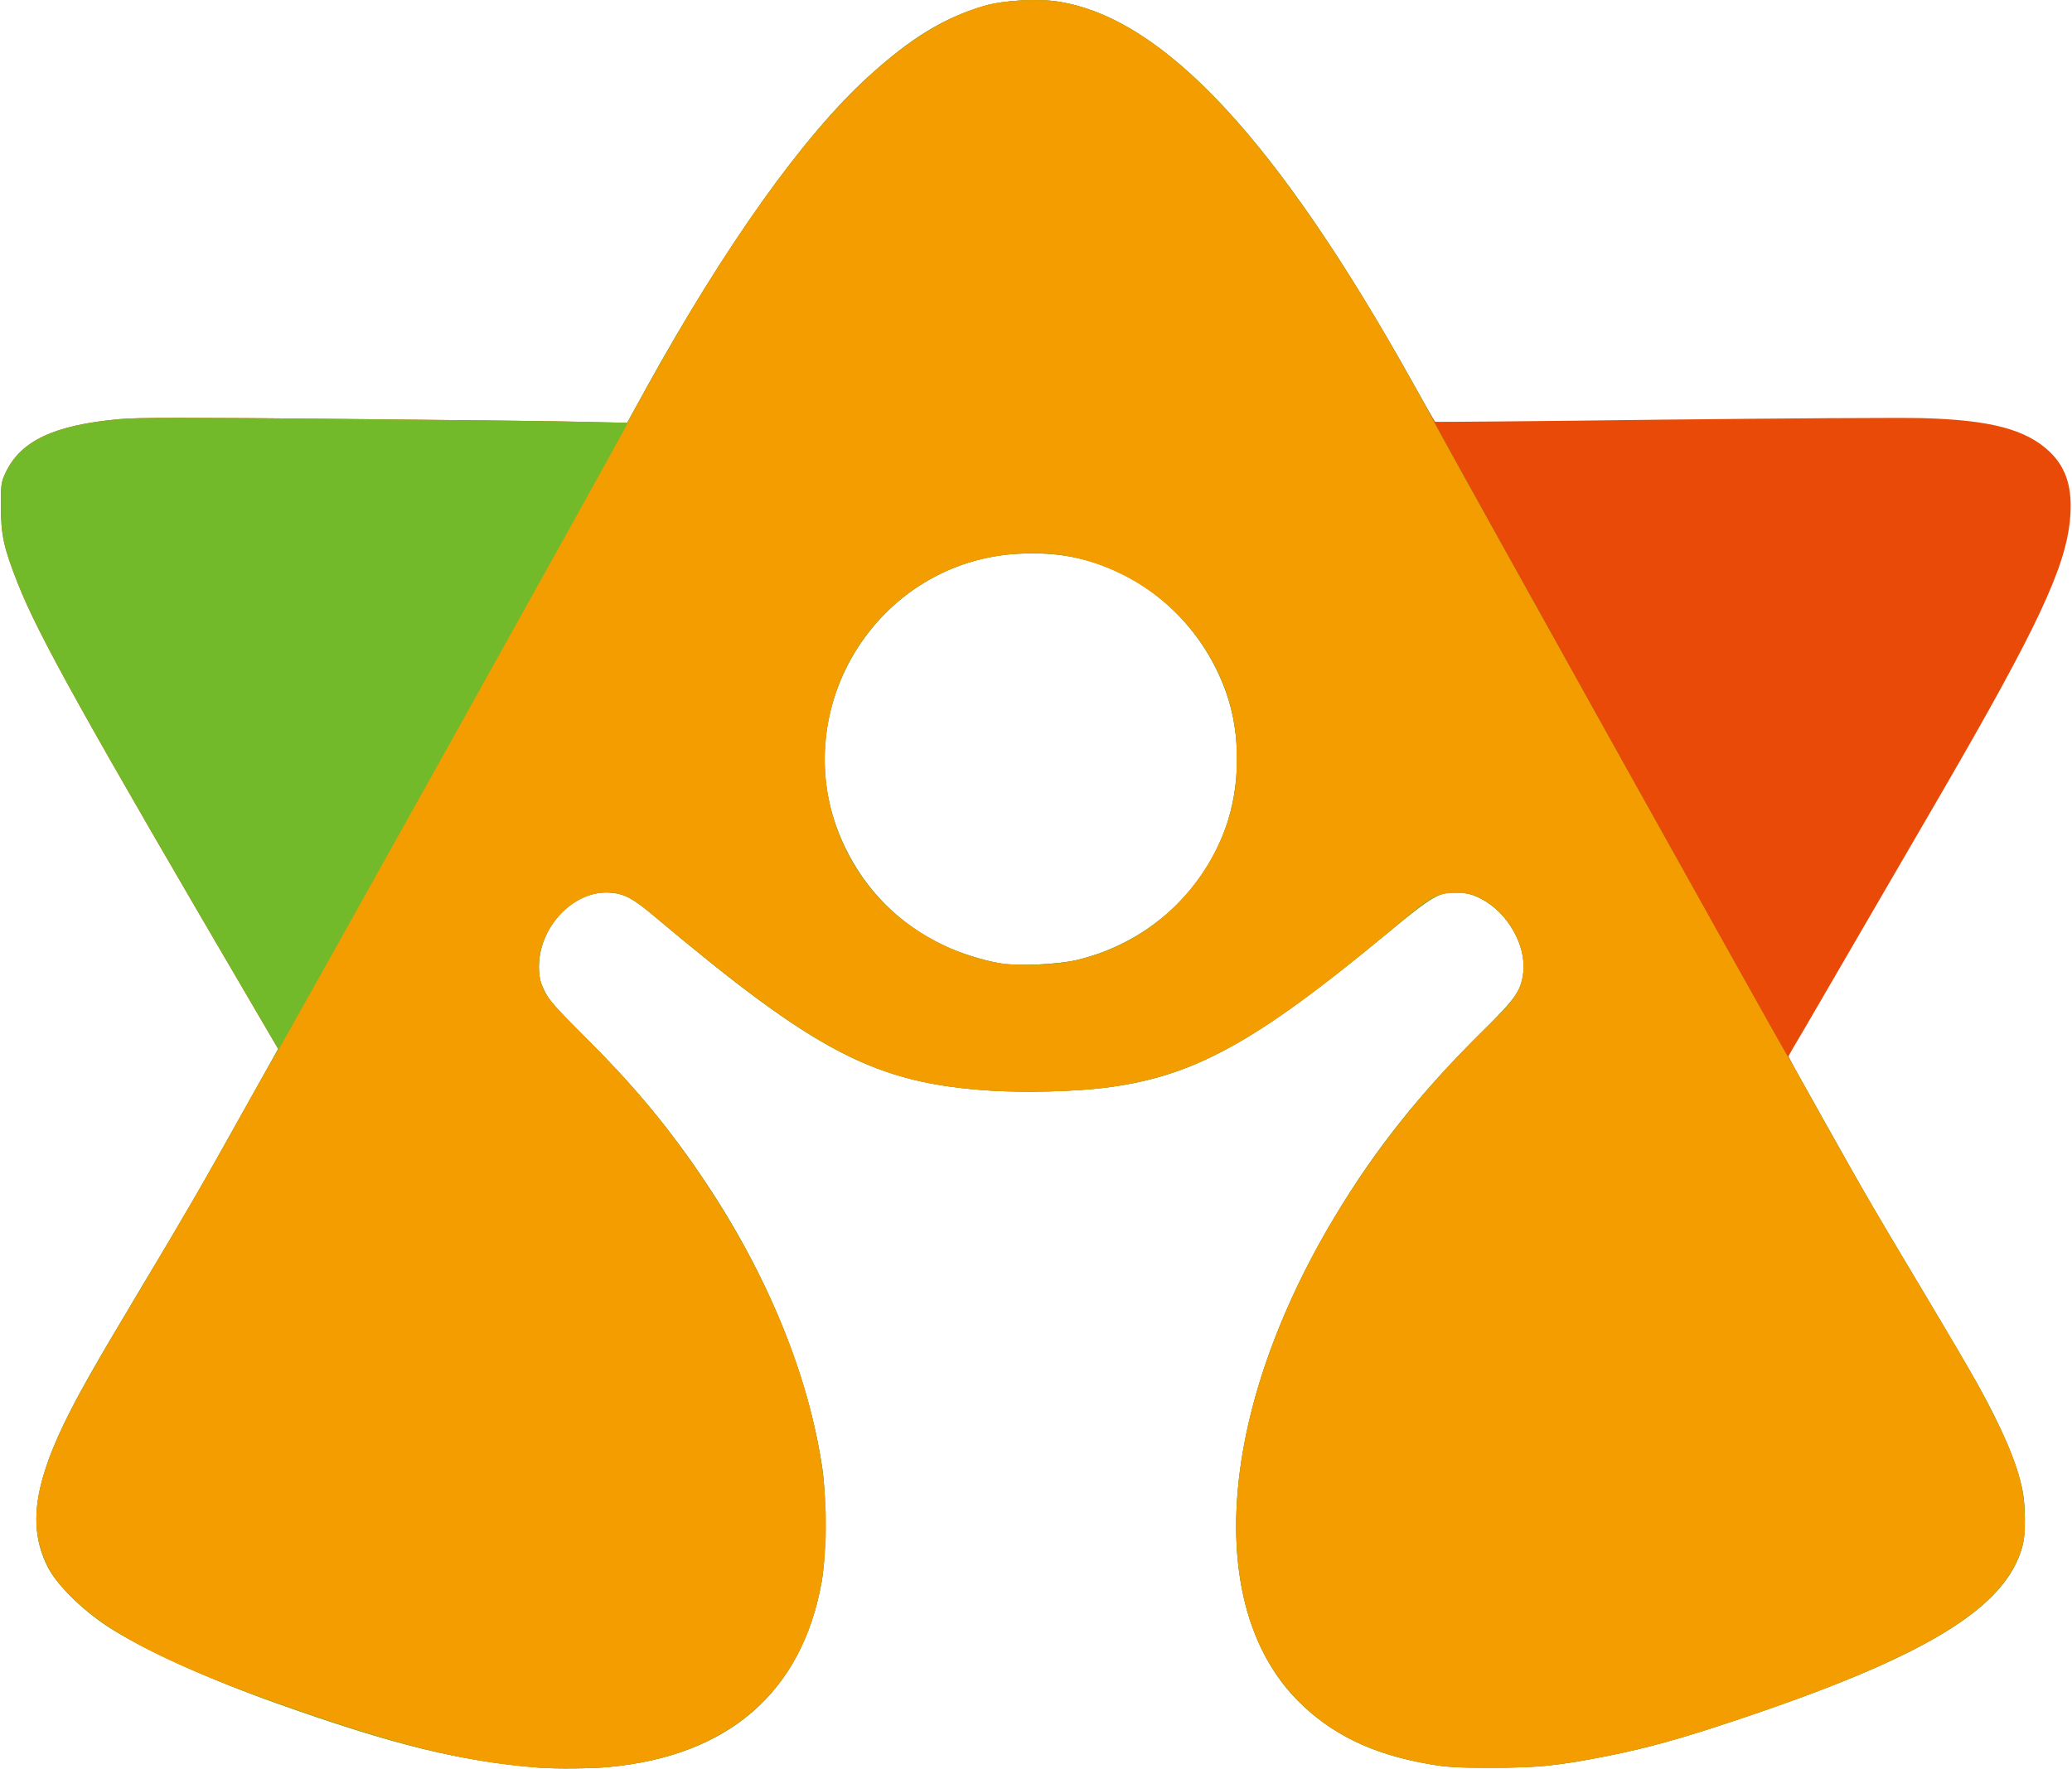
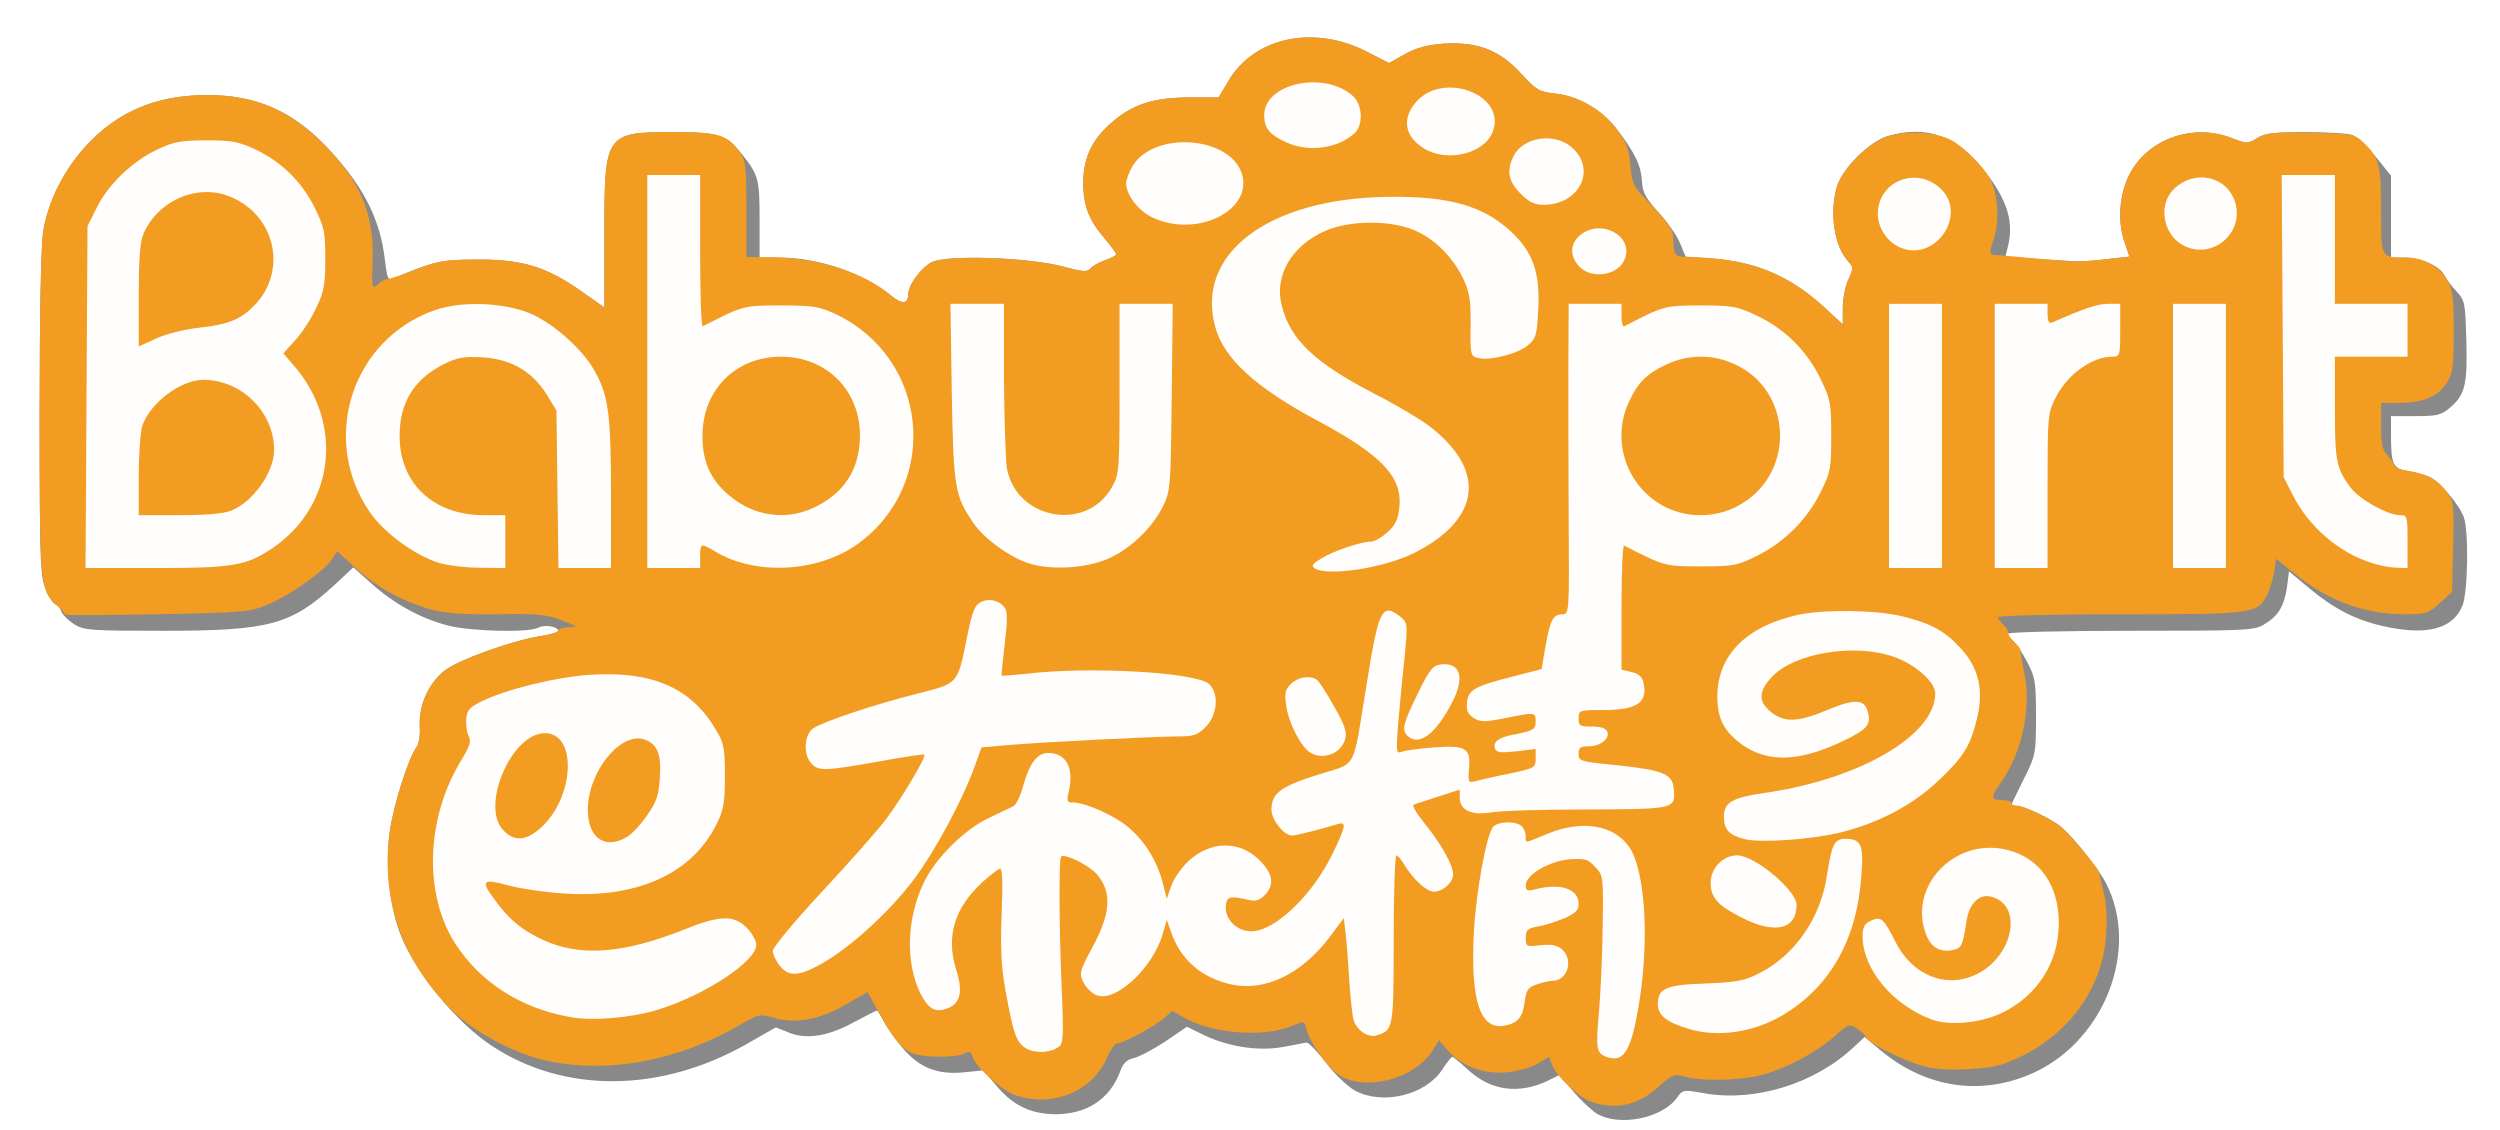
- <svg xmlns="http://www.w3.org/2000/svg" version="1.0" width="1191px" height="1017px" viewBox="0 0 11910 10170" preserveAspectRatio="xMidYMid meet">
-   <g id="layer101" fill="#e94a08" stroke="none">
-     <path d="M3095 10163 c-452 -37 -833 -131 -1500 -368 -408 -145 -777 -313 -980 -446 -144 -95 -286 -236 -338 -335 -112 -217 -87 -456 88 -822 82 -169 169 -324 428 -757 291 -486 355 -597 595 -1027 l211 -377 -113 -193 c-1000 -1707 -1268 -2188 -1385 -2487 -80 -204 -95 -273 -96 -436 0 -131 2 -144 27 -197 86 -183 278 -274 653 -308 100 -10 402 -10 1300 -1 644 6 1271 13 1395 17 l225 5 109 -198 c452 -818 903 -1452 1278 -1793 242 -220 432 -337 665 -406 108 -32 310 -44 430 -24 607 98 1263 806 2038 2198 65 117 121 214 124 217 4 2 587 -3 1296 -12 710 -8 1385 -12 1500 -9 392 10 601 64 736 193 99 94 135 216 117 395 -27 276 -192 625 -731 1555 -523 900 -700 1204 -788 1356 -55 92 -99 169 -99 171 0 6 405 729 483 861 38 66 172 291 297 500 125 209 262 443 305 520 139 248 229 459 259 607 20 96 20 255 1 328 -95 357 -561 640 -1660 1005 -304 102 -496 155 -720 200 -285 57 -403 69 -670 69 -207 0 -258 -3 -370 -23 -320 -56 -557 -172 -747 -365 -540 -548 -453 -1671 215 -2781 231 -386 491 -712 844 -1061 196 -194 226 -236 239 -340 19 -154 -87 -344 -238 -424 -49 -26 -77 -34 -134 -38 -107 -7 -145 15 -405 230 -771 638 -1121 830 -1634 893 -175 21 -451 28 -648 16 -665 -43 -1002 -217 -1936 -1003 -126 -106 -174 -131 -261 -136 -206 -12 -404 200 -402 429 0 55 6 82 30 133 26 55 60 94 234 268 285 283 489 529 695 838 357 535 591 1110 670 1645 25 177 23 501 -5 655 -115 629 -532 993 -1216 1059 -101 10 -315 12 -411 4z m3094 -4643 c399 -95 718 -379 855 -758 87 -243 89 -539 5 -778 -108 -307 -333 -559 -621 -694 -177 -83 -347 -116 -557 -107 -840 33 -1379 927 -1016 1684 121 254 317 449 568 568 98 47 234 89 332 105 103 16 328 5 434 -20z" />
+ <svg xmlns="http://www.w3.org/2000/svg" version="1.0" width="757px" height="342px" viewBox="0 0 7570 3420" preserveAspectRatio="xMidYMid meet">
+   <g id="layer101" fill="#898989" stroke="none">
+     <path d="M4835 3372 c-17 -11 -49 -41 -72 -68 l-41 -49 -36 18 c-88 41 -172 30 -241 -34 -23 -21 -45 -39 -47 -39 -3 0 -17 17 -31 39 -51 77 -179 108 -263 64 -21 -11 -61 -48 -88 -84 -27 -35 -54 -63 -60 -62 -6 1 -38 7 -70 13 -73 14 -166 0 -241 -36 l-51 -25 -66 45 c-37 24 -80 47 -96 50 -20 5 -32 16 -40 40 -31 84 -101 130 -197 130 -76 -1 -130 -28 -180 -89 l-37 -44 -59 6 c-81 8 -136 -14 -187 -75 -22 -26 -47 -62 -56 -79 -9 -18 -18 -33 -21 -33 -2 0 -33 16 -69 35 -78 43 -145 54 -199 31 l-38 -15 -84 48 c-263 151 -557 153 -777 7 -108 -71 -235 -227 -277 -341 -32 -85 -44 -207 -31 -305 11 -82 58 -228 81 -257 7 -8 12 -36 10 -64 -3 -62 24 -124 71 -165 37 -33 211 -96 301 -109 26 -4 47 -11 47 -15 0 -13 -42 -20 -61 -9 -28 15 -205 11 -273 -7 -81 -21 -162 -65 -230 -126 l-56 -50 -58 54 c-131 120 -197 138 -515 138 -224 0 -242 -1 -273 -20 -18 -12 -36 -30 -39 -40 -4 -11 -11 -20 -16 -20 -6 0 -19 -19 -29 -42 -18 -41 -20 -71 -20 -533 0 -295 4 -516 11 -555 21 -132 111 -267 226 -340 75 -48 164 -72 268 -72 152 -1 264 49 371 164 107 116 156 213 170 339 6 50 9 59 23 53 121 -52 147 -58 256 -58 136 -1 210 22 314 95 l71 50 0 -221 c0 -306 2 -310 210 -310 137 0 158 7 206 66 51 64 54 76 54 198 l0 116 63 0 c116 0 256 49 335 115 33 27 52 26 52 -3 0 -29 38 -80 71 -98 45 -23 292 -15 397 13 59 16 74 17 83 7 6 -8 26 -19 45 -26 19 -6 34 -15 34 -18 0 -4 -16 -25 -35 -48 -48 -55 -65 -100 -65 -169 1 -75 25 -128 84 -180 64 -57 129 -78 239 -78 l87 0 28 -47 c77 -134 256 -174 418 -93 l70 36 48 -27 c36 -20 67 -28 120 -32 101 -6 169 21 233 92 44 48 53 54 101 59 73 8 144 50 190 111 54 71 71 107 74 156 2 34 12 51 50 93 27 29 56 71 65 93 l17 41 81 6 c135 10 237 54 339 148 l56 51 0 -51 c0 -28 8 -66 17 -85 16 -34 15 -37 -1 -55 -42 -46 -57 -146 -34 -225 16 -55 99 -138 154 -154 117 -34 209 -1 292 104 68 86 90 152 73 226 l-9 37 92 5 c50 3 102 6 116 7 14 1 57 -1 96 -6 l72 -8 -15 -44 c-24 -69 -14 -160 23 -219 60 -98 188 -139 299 -97 49 19 51 19 80 1 24 -15 52 -18 147 -18 64 0 128 4 141 9 14 5 46 35 71 66 l46 57 0 124 0 124 41 0 c50 0 106 25 121 54 6 11 22 34 37 49 25 27 26 35 29 148 4 134 -4 165 -50 204 -26 22 -39 25 -104 25 l-74 0 0 58 c0 87 6 101 49 108 20 3 48 10 63 16 31 11 92 82 108 123 16 41 13 230 -4 270 -30 71 -111 91 -244 60 -82 -19 -147 -53 -221 -115 l-60 -50 -6 48 c-9 58 -26 87 -68 112 -30 19 -53 20 -404 20 -207 0 -373 4 -373 9 0 5 7 14 16 22 8 7 28 36 42 63 25 47 27 61 27 166 0 111 -1 117 -35 185 -19 39 -36 73 -38 78 -2 4 5 7 15 7 23 0 112 43 138 67 40 36 113 129 133 169 100 197 -3 469 -215 570 -158 74 -328 51 -468 -65 l-49 -41 -31 29 c-117 111 -298 168 -451 142 -68 -12 -68 -12 -87 14 -45 62 -176 87 -242 47z" />
  </g>
-   <g id="layer102" fill="#73ba2a" stroke="none">
-     <path d="M3095 10163 c-452 -37 -833 -131 -1500 -368 -408 -145 -777 -313 -980 -446 -144 -95 -286 -236 -338 -335 -112 -217 -87 -456 88 -822 82 -169 169 -324 428 -757 291 -486 355 -597 595 -1027 l211 -377 -113 -193 c-1000 -1707 -1268 -2188 -1385 -2487 -80 -204 -95 -273 -96 -436 0 -131 2 -144 27 -197 86 -183 278 -274 653 -308 100 -10 402 -10 1300 -1 644 6 1271 13 1395 17 l225 5 109 -198 c452 -818 903 -1452 1278 -1793 242 -220 432 -337 665 -406 108 -32 310 -44 430 -24 604 97 1251 792 2025 2175 74 132 134 244 135 248 1 11 1990 3583 2015 3618 10 15 111 193 224 395 235 421 264 470 574 989 125 209 262 443 305 520 139 248 229 459 259 607 20 96 20 255 1 328 -95 357 -561 640 -1660 1005 -304 102 -496 155 -720 200 -285 57 -403 69 -670 69 -207 0 -258 -3 -370 -23 -320 -56 -557 -172 -747 -365 -540 -548 -453 -1671 215 -2781 231 -386 491 -712 844 -1061 196 -194 226 -236 239 -340 19 -154 -87 -344 -238 -424 -49 -26 -77 -34 -134 -38 -107 -7 -145 15 -405 230 -771 638 -1121 830 -1634 893 -175 21 -451 28 -648 16 -665 -43 -1002 -217 -1936 -1003 -126 -106 -174 -131 -261 -136 -206 -12 -404 200 -402 429 0 55 6 82 30 133 26 55 60 94 234 268 285 283 489 529 695 838 357 535 591 1110 670 1645 25 177 23 501 -5 655 -115 629 -532 993 -1216 1059 -101 10 -315 12 -411 4z m3094 -4643 c399 -95 718 -379 855 -758 87 -243 89 -539 5 -778 -108 -307 -333 -559 -621 -694 -177 -83 -347 -116 -557 -107 -840 33 -1379 927 -1016 1684 121 254 317 449 568 568 98 47 234 89 332 105 103 16 328 5 434 -20z" />
+   <g id="layer102" fill="#f39c22" stroke="none">
+     <path d="M4818 3336 c-39 -14 -105 -76 -119 -113 l-8 -23 -36 21 c-19 12 -61 23 -93 26 -70 6 -135 -18 -178 -66 l-27 -31 -18 29 c-56 92 -216 130 -293 70 -33 -26 -81 -96 -90 -131 -6 -27 -6 -27 -42 -12 -88 37 -246 24 -331 -26 l-33 -19 -28 24 c-31 26 -123 75 -140 75 -6 0 -20 19 -30 43 -45 101 -159 150 -273 115 -41 -12 -124 -85 -134 -118 -5 -16 -10 -18 -25 -10 -24 13 -121 13 -155 0 -34 -13 -56 -39 -102 -121 l-36 -65 -70 40 c-77 45 -156 58 -221 36 -33 -10 -40 -9 -93 22 -193 113 -411 152 -600 107 -91 -22 -213 -88 -274 -149 -152 -151 -217 -337 -189 -540 11 -82 58 -228 81 -257 7 -8 12 -36 10 -64 -3 -62 24 -124 71 -165 37 -33 211 -96 301 -109 26 -4 47 -11 47 -16 0 -5 15 -9 33 -10 29 0 28 -2 -23 -21 -47 -18 -75 -20 -197 -18 -108 1 -157 -3 -200 -15 -86 -25 -164 -68 -226 -125 l-56 -51 -17 26 c-23 35 -127 108 -194 136 -52 22 -72 24 -337 29 -155 3 -280 3 -277 1 2 -2 -7 -13 -21 -25 -54 -47 -55 -54 -55 -583 0 -292 4 -514 11 -553 21 -132 111 -267 226 -340 75 -48 164 -72 268 -72 154 -1 265 50 377 171 96 104 133 204 126 341 -3 72 -1 79 20 58 6 -6 20 -13 29 -14 10 -1 50 -15 88 -30 61 -24 84 -28 180 -28 136 -1 210 22 314 95 l71 50 0 -221 c0 -306 2 -310 210 -310 134 0 164 9 199 59 19 26 21 43 21 174 l0 145 82 1 c140 3 273 46 356 116 33 27 52 26 52 -3 0 -29 38 -80 71 -98 45 -23 292 -15 397 13 59 16 74 17 83 7 6 -8 26 -19 45 -26 19 -6 34 -15 34 -18 0 -4 -16 -25 -35 -48 -48 -55 -65 -100 -65 -169 1 -75 25 -128 84 -180 64 -57 129 -78 239 -78 l87 0 28 -47 c77 -134 256 -174 418 -93 l70 36 48 -27 c36 -20 67 -28 120 -32 101 -6 169 21 233 92 44 48 53 54 101 59 73 8 145 50 188 109 29 39 37 60 41 109 5 55 10 65 47 103 59 60 81 89 82 109 3 68 -1 64 69 66 168 5 287 53 403 164 l42 41 0 -52 c0 -28 8 -67 17 -86 16 -34 15 -37 -1 -55 -42 -46 -57 -146 -34 -225 18 -59 99 -138 161 -155 56 -16 141 -10 185 13 38 20 99 81 119 120 23 45 28 127 10 180 -12 34 -13 46 -4 47 88 8 228 20 247 21 14 0 57 -2 96 -7 l72 -8 -15 -44 c-24 -69 -14 -160 23 -219 60 -98 188 -139 299 -97 49 19 51 19 80 1 26 -16 48 -18 162 -16 124 3 133 4 158 28 49 45 55 69 55 208 0 145 -2 142 78 142 49 0 98 27 122 67 17 29 20 51 20 156 0 105 -3 127 -20 155 -26 42 -73 62 -145 62 l-55 0 0 70 c0 57 4 74 20 90 11 11 20 24 20 30 0 5 17 12 38 15 61 11 92 26 118 61 25 32 25 37 22 169 l-3 137 -37 34 c-35 32 -42 34 -106 34 -123 0 -233 -41 -335 -124 l-55 -44 -6 40 c-4 22 -13 53 -21 69 -30 58 -38 59 -445 59 -205 0 -370 4 -370 9 0 5 7 14 15 21 8 7 15 18 15 25 0 6 9 20 20 30 10 9 19 20 18 24 -1 3 4 33 11 66 23 105 -5 242 -70 334 -33 47 -32 54 6 54 14 0 25 3 25 8 0 5 8 9 18 9 22 0 111 44 137 67 24 22 110 124 110 132 1 3 7 30 14 60 9 34 12 82 8 134 -10 153 -106 291 -253 364 -62 30 -86 36 -161 40 -66 4 -104 1 -147 -11 -61 -18 -166 -72 -166 -86 0 -4 -11 -15 -25 -24 -25 -17 -27 -16 -70 22 -57 50 -146 97 -220 117 -67 17 -183 20 -234 5 -32 -9 -37 -7 -77 29 -62 58 -132 73 -206 47z" />
  </g>
-   <g id="layer103" fill="#f49d00" stroke="none">
-     <path d="M3090 10163 c-352 -25 -708 -106 -1210 -273 -817 -271 -1232 -472 -1470 -710 -74 -74 -104 -112 -133 -170 -102 -207 -91 -401 44 -719 71 -169 185 -374 480 -867 261 -437 449 -764 653 -1134 60 -107 123 -217 141 -245 36 -55 1987 -3555 2007 -3601 26 -61 296 -537 401 -709 620 -1014 1143 -1552 1652 -1701 111 -32 312 -44 432 -24 542 87 1117 657 1793 1775 102 169 309 535 367 650 47 94 1981 3563 2023 3630 21 33 97 168 170 300 201 363 310 551 575 995 295 493 348 586 428 743 140 271 187 416 194 598 5 112 3 134 -18 204 -103 348 -569 628 -1649 989 -428 143 -715 212 -1075 258 -58 7 -199 12 -335 12 -193 -1 -255 -5 -350 -22 -390 -71 -656 -223 -852 -486 -304 -407 -334 -1083 -83 -1816 240 -699 695 -1386 1302 -1964 124 -119 166 -185 178 -280 20 -158 -83 -343 -237 -427 -58 -31 -70 -34 -148 -34 -109 0 -139 15 -296 147 -829 699 -1193 904 -1724 972 -175 22 -443 29 -648 17 -665 -41 -997 -212 -1942 -1004 -137 -116 -192 -141 -290 -135 -216 13 -405 256 -369 476 15 99 41 134 254 346 300 299 494 535 710 861 527 796 768 1633 656 2285 -107 621 -533 993 -1215 1059 -101 10 -308 12 -416 4z m3026 -4628 c116 -21 180 -40 284 -84 354 -152 629 -499 695 -879 19 -108 19 -305 0 -414 -87 -499 -497 -894 -1005 -969 -201 -29 -450 5 -639 89 -749 330 -948 1299 -390 1896 175 187 445 329 694 365 98 14 266 12 361 -4z" />
+   <g id="layer103" fill="#fffefd" stroke="none">
+     <path d="M4864 3200 c-31 -12 -32 -24 -22 -140 5 -58 10 -173 11 -257 2 -149 2 -152 -23 -178 -22 -24 -31 -26 -77 -23 -62 5 -133 47 -133 78 0 17 4 19 28 13 77 -20 132 -2 132 44 0 19 -9 28 -42 43 -24 10 -60 22 -80 25 -33 6 -38 11 -38 35 0 27 1 27 45 22 35 -3 50 0 65 13 36 32 16 95 -29 95 -10 0 -32 5 -48 11 -26 8 -31 17 -36 50 -6 49 -20 66 -58 74 -77 17 -107 -73 -96 -285 7 -122 38 -292 58 -316 14 -17 70 -19 87 -2 7 7 12 20 12 30 0 22 -7 23 65 -7 104 -43 200 -28 247 38 48 67 62 266 34 457 -25 161 -47 200 -102 180z" />
+     <path d="M3108 3175 c-30 -17 -40 -44 -64 -180 -12 -67 -15 -125 -11 -227 4 -86 2 -138 -4 -138 -5 0 -30 19 -55 42 -84 77 -110 164 -79 263 22 68 13 105 -28 119 -36 13 -56 1 -80 -46 -46 -94 -42 -227 11 -337 36 -74 124 -161 198 -195 32 -15 65 -31 73 -35 8 -4 22 -33 30 -64 19 -67 42 -97 75 -97 55 0 79 46 62 118 -7 28 -5 32 13 32 38 0 127 40 169 76 50 43 86 102 103 168 l12 48 13 -38 c7 -22 31 -56 52 -76 68 -63 156 -64 217 -2 40 40 45 74 14 105 -15 15 -28 19 -47 14 -57 -13 -67 -11 -70 16 -5 41 32 79 77 79 71 0 186 -110 246 -235 42 -86 43 -99 13 -89 -45 14 -123 34 -136 34 -24 0 -62 -48 -62 -78 0 -50 27 -70 140 -106 123 -39 104 -4 150 -285 35 -217 45 -237 101 -193 22 19 22 20 11 133 -7 63 -15 152 -19 198 -6 80 -5 84 13 77 10 -4 55 -10 99 -13 95 -7 109 3 103 67 -3 37 -2 41 17 36 11 -3 57 -14 103 -23 80 -17 82 -18 82 -46 l0 -29 -59 7 c-47 5 -59 4 -64 -8 -7 -20 9 -33 53 -42 64 -12 70 -16 70 -41 0 -28 -2 -28 -95 -9 -61 12 -73 11 -93 -1 -18 -12 -22 -23 -20 -47 4 -38 22 -49 141 -79 l85 -22 12 -71 c14 -78 23 -95 52 -95 19 0 20 -8 18 -282 -1 -156 -1 -367 -1 -470 l1 -188 80 0 80 0 0 36 c0 20 3 34 8 32 122 -63 124 -63 232 -63 97 0 110 2 172 32 84 40 151 107 192 193 29 60 31 73 31 170 0 98 -2 110 -32 170 -41 83 -110 152 -193 193 -60 30 -72 32 -170 32 -108 0 -109 0 -232 -63 -5 -2 -8 82 -8 186 l0 190 30 7 c20 4 32 14 36 30 15 62 -17 85 -123 85 -71 0 -73 1 -73 25 0 23 4 25 40 25 28 0 43 5 47 16 8 22 -22 44 -59 44 -23 0 -28 4 -28 23 0 22 5 23 115 34 141 15 169 26 173 71 6 62 5 62 -262 63 -132 0 -263 4 -291 9 -60 10 -95 -7 -95 -45 l0 -24 -62 20 c-35 12 -69 22 -76 25 -8 2 4 23 33 59 50 62 85 125 85 153 0 24 -31 52 -58 52 -22 0 -62 -36 -90 -82 -9 -16 -20 -28 -24 -28 -4 0 -8 114 -8 254 0 272 -1 275 -51 291 -28 9 -65 -18 -72 -53 -3 -17 -9 -72 -12 -124 -3 -51 -8 -112 -11 -136 l-5 -42 -44 59 c-84 110 -194 164 -296 142 -90 -20 -154 -74 -183 -159 l-13 -37 -12 42 c-28 101 -141 208 -199 187 -15 -5 -33 -23 -41 -39 -14 -28 -12 -34 26 -105 57 -105 61 -169 14 -223 -25 -28 -98 -64 -108 -53 -7 7 -6 205 1 381 7 153 6 183 -6 193 -24 20 -71 23 -100 7z m2168 -1651 c161 -99 149 -341 -21 -420 -67 -32 -143 -32 -210 0 -60 28 -87 56 -114 116 -53 118 -4 256 111 315 74 37 164 33 234 -11z" />
+     <path d="M5112 3115 c-66 -20 -92 -41 -92 -74 0 -48 23 -59 145 -63 96 -4 117 -8 164 -32 107 -55 184 -167 203 -295 15 -96 22 -111 57 -111 47 0 55 20 47 114 -14 194 -96 336 -240 421 -88 52 -198 67 -284 40z" />
+     <path d="M5849 3087 c-118 -44 -208 -152 -209 -250 0 -30 5 -40 25 -49 31 -14 38 -8 74 63 51 103 154 144 246 99 113 -55 142 -212 43 -235 -35 -9 -65 21 -73 72 -12 76 -15 83 -39 89 -38 9 -67 -5 -82 -42 -61 -147 85 -302 246 -260 97 25 154 107 154 221 0 118 -63 218 -170 271 -65 32 -161 41 -215 21z" />
+     <path d="M1728 3080 c-151 -27 -272 -104 -349 -222 -96 -149 -90 -377 16 -553 28 -46 33 -61 24 -76 -5 -11 -9 -34 -7 -52 2 -27 10 -36 48 -54 73 -36 228 -74 330 -80 187 -11 303 40 378 167 24 40 27 55 27 140 0 80 -4 103 -25 145 -73 148 -235 224 -455 211 -55 -3 -133 -14 -172 -24 -84 -23 -89 -17 -44 44 44 60 81 90 145 120 114 52 242 42 427 -31 109 -44 150 -45 190 -6 16 16 29 40 29 52 0 50 -156 153 -300 197 -78 24 -197 34 -262 22z m171 -546 c15 -9 43 -39 61 -66 28 -40 35 -61 38 -112 5 -71 -7 -102 -44 -116 -73 -28 -174 96 -174 212 0 86 52 122 119 82z m-263 -26 c104 -92 113 -288 14 -288 -102 0 -197 224 -125 295 33 34 67 31 111 -7z" />
+     <path d="M2361 2924 c-12 -15 -21 -35 -21 -45 0 -10 67 -91 149 -179 82 -88 170 -187 195 -221 48 -64 121 -187 115 -194 -2 -2 -65 7 -139 21 -164 29 -182 29 -203 6 -26 -28 -22 -88 6 -107 33 -21 182 -71 312 -104 128 -32 124 -28 153 -171 16 -79 23 -97 42 -107 26 -13 59 -4 74 20 7 11 6 46 -2 109 -6 50 -10 93 -9 94 1 1 36 -2 77 -6 191 -23 516 -4 552 32 30 30 24 93 -11 129 -26 26 -36 29 -93 29 -73 1 -386 16 -505 26 l-81 7 -22 61 c-35 97 -118 252 -180 335 -70 95 -184 200 -270 252 -78 46 -111 49 -139 13z" />
+     <path d="M5275 2779 c-74 -37 -95 -61 -95 -106 0 -44 37 -83 80 -83 53 0 180 106 180 150 0 74 -65 90 -165 39z" />
+     <path d="M5283 2541 c-47 -12 -63 -29 -63 -67 0 -45 24 -59 130 -74 284 -42 510 -175 510 -300 0 -35 -60 -88 -125 -111 -119 -42 -300 -12 -368 59 -42 44 -44 74 -7 106 42 35 83 34 175 -5 82 -34 111 -32 121 7 10 39 -2 53 -78 89 -142 68 -245 65 -326 -9 -37 -33 -52 -70 -52 -128 1 -125 89 -213 248 -247 77 -16 235 -14 311 5 89 22 129 44 178 97 56 61 71 130 48 218 -20 81 -42 114 -120 187 -75 70 -175 123 -289 152 -88 22 -245 33 -293 21z" />
+     <path d="M3968 2279 c-28 -16 -66 -89 -73 -141 -6 -39 -4 -49 14 -67 21 -21 56 -27 78 -13 6 4 30 40 52 80 31 53 40 79 35 97 -11 46 -66 68 -106 44z" />
+     <path d="M4262 2228 c-18 -18 -14 -36 31 -128 36 -74 46 -85 70 -88 58 -7 73 38 36 111 -50 99 -103 139 -137 105z" />
+     <path d="M3981 1721 c-11 -7 -7 -14 20 -30 36 -23 121 -51 151 -51 10 0 32 -13 49 -28 24 -21 32 -39 36 -73 11 -94 -51 -160 -249 -266 -185 -99 -282 -187 -308 -282 -62 -223 161 -391 525 -395 184 -2 285 27 369 104 67 62 89 123 84 233 -4 82 -7 92 -31 112 -29 26 -116 48 -151 39 -23 -5 -24 -9 -23 -97 1 -74 -3 -101 -20 -138 -30 -66 -85 -123 -146 -150 -73 -33 -199 -33 -274 0 -102 45 -155 135 -132 226 26 104 100 174 284 269 61 31 133 74 160 94 177 134 161 283 -42 386 -92 46 -261 72 -302 47z" />
+     <path d="M262 1203 l3 -518 28 -56 c34 -70 109 -142 185 -177 49 -23 70 -27 147 -27 77 0 98 4 147 27 79 37 142 98 181 177 29 59 32 74 32 156 0 76 -4 99 -27 146 -14 31 -42 75 -63 98 l-37 41 30 35 c154 175 126 426 -62 554 -80 54 -119 61 -353 61 l-214 0 3 -517z m439 343 c67 -28 129 -117 129 -183 0 -116 -99 -213 -215 -213 -69 1 -160 70 -184 139 -6 19 -11 87 -11 152 l0 119 124 0 c84 0 134 -5 157 -14z m-95 -554 c88 -10 125 -26 166 -69 99 -104 62 -271 -74 -327 -99 -42 -221 11 -264 113 -10 24 -14 77 -14 187 l0 153 53 -24 c30 -14 86 -28 133 -33z" />
+     <path d="M1328 1704 c-71 -22 -166 -91 -208 -153 -152 -221 -55 -524 197 -612 83 -29 215 -23 295 13 67 31 149 104 185 165 45 78 53 130 53 376 l0 227 -79 0 -80 0 -3 -238 -3 -239 -30 -49 c-44 -70 -108 -107 -195 -112 -56 -3 -74 0 -117 21 -90 46 -133 116 -133 217 0 143 101 239 253 240 l67 0 0 80 0 80 -77 -1 c-43 0 -99 -7 -125 -15z" />
+     <path d="M1960 1125 l0 -595 80 0 80 0 0 231 c0 127 3 229 8 227 123 -63 123 -63 237 -63 98 0 116 3 165 26 281 133 319 511 70 694 -121 89 -313 99 -436 24 -42 -25 -44 -25 -44 16 l0 35 -80 0 -80 0 0 -595z m500 414 c95 -43 143 -116 144 -219 1 -137 -101 -240 -239 -240 -138 0 -238 101 -238 240 0 79 25 134 82 181 72 61 168 76 251 38z" />
+     <path d="M3110 1704 c-59 -21 -131 -74 -163 -121 -56 -82 -60 -106 -65 -395 l-4 -268 81 0 81 0 0 228 c1 125 5 247 9 271 30 155 241 193 318 56 22 -39 23 -49 23 -297 l0 -258 81 0 80 0 -3 283 c-3 271 -4 284 -26 329 -31 63 -90 121 -154 154 -68 35 -188 43 -258 18z" />
+     <path d="M5720 1320 l0 -400 80 0 80 0 0 400 0 400 -80 0 -80 0 0 -400z" />
+     <path d="M6040 1320 l0 -400 80 0 80 0 0 31 c0 21 4 29 13 26 95 -42 138 -57 170 -57 l37 0 0 80 c0 78 -1 80 -25 80 -60 0 -135 54 -170 123 -25 50 -25 54 -25 284 l0 233 -80 0 -80 0 0 -400z" />
+     <path d="M6580 1320 l0 -400 80 0 80 0 0 400 0 400 -80 0 -80 0 0 -400z" />
+     <path d="M7183 1705 c-99 -30 -191 -109 -240 -205 l-28 -55 -3 -457 -3 -458 81 0 80 0 0 195 0 195 110 0 110 0 0 80 0 80 -110 0 -110 0 0 155 c0 161 4 183 48 242 26 35 112 83 149 83 22 0 23 3 23 80 l0 80 -32 -1 c-18 0 -52 -6 -75 -14z" />
+     <path d="M4782 807 c-30 -32 -28 -71 4 -96 63 -50 161 4 134 73 -19 50 -100 63 -138 23z" />
+     <path d="M5755 750 c-39 -16 -67 -57 -69 -99 -2 -101 115 -150 190 -80 83 78 -15 223 -121 179z" />
+     <path d="M6613 744 c-64 -32 -80 -125 -29 -173 64 -60 162 -37 185 45 25 92 -71 171 -156 128z" />
+     <path d="M3493 660 c-44 -19 -83 -69 -83 -105 0 -11 9 -35 20 -53 65 -106 293 -90 330 23 36 110 -133 196 -267 135z" />
+     <path d="M4604 586 c-37 -37 -43 -70 -20 -115 29 -56 122 -70 174 -26 78 66 26 175 -84 175 -28 0 -44 -8 -70 -34z" />
+     <path d="M4313 450 c-59 -35 -69 -89 -27 -139 83 -99 280 -23 233 90 -26 65 -138 91 -206 49z" />
+     <path d="M3895 431 c-50 -23 -66 -41 -67 -80 -3 -99 184 -139 270 -59 28 27 30 87 4 111 -51 47 -140 59 -207 28z" />
  </g>
</svg>
